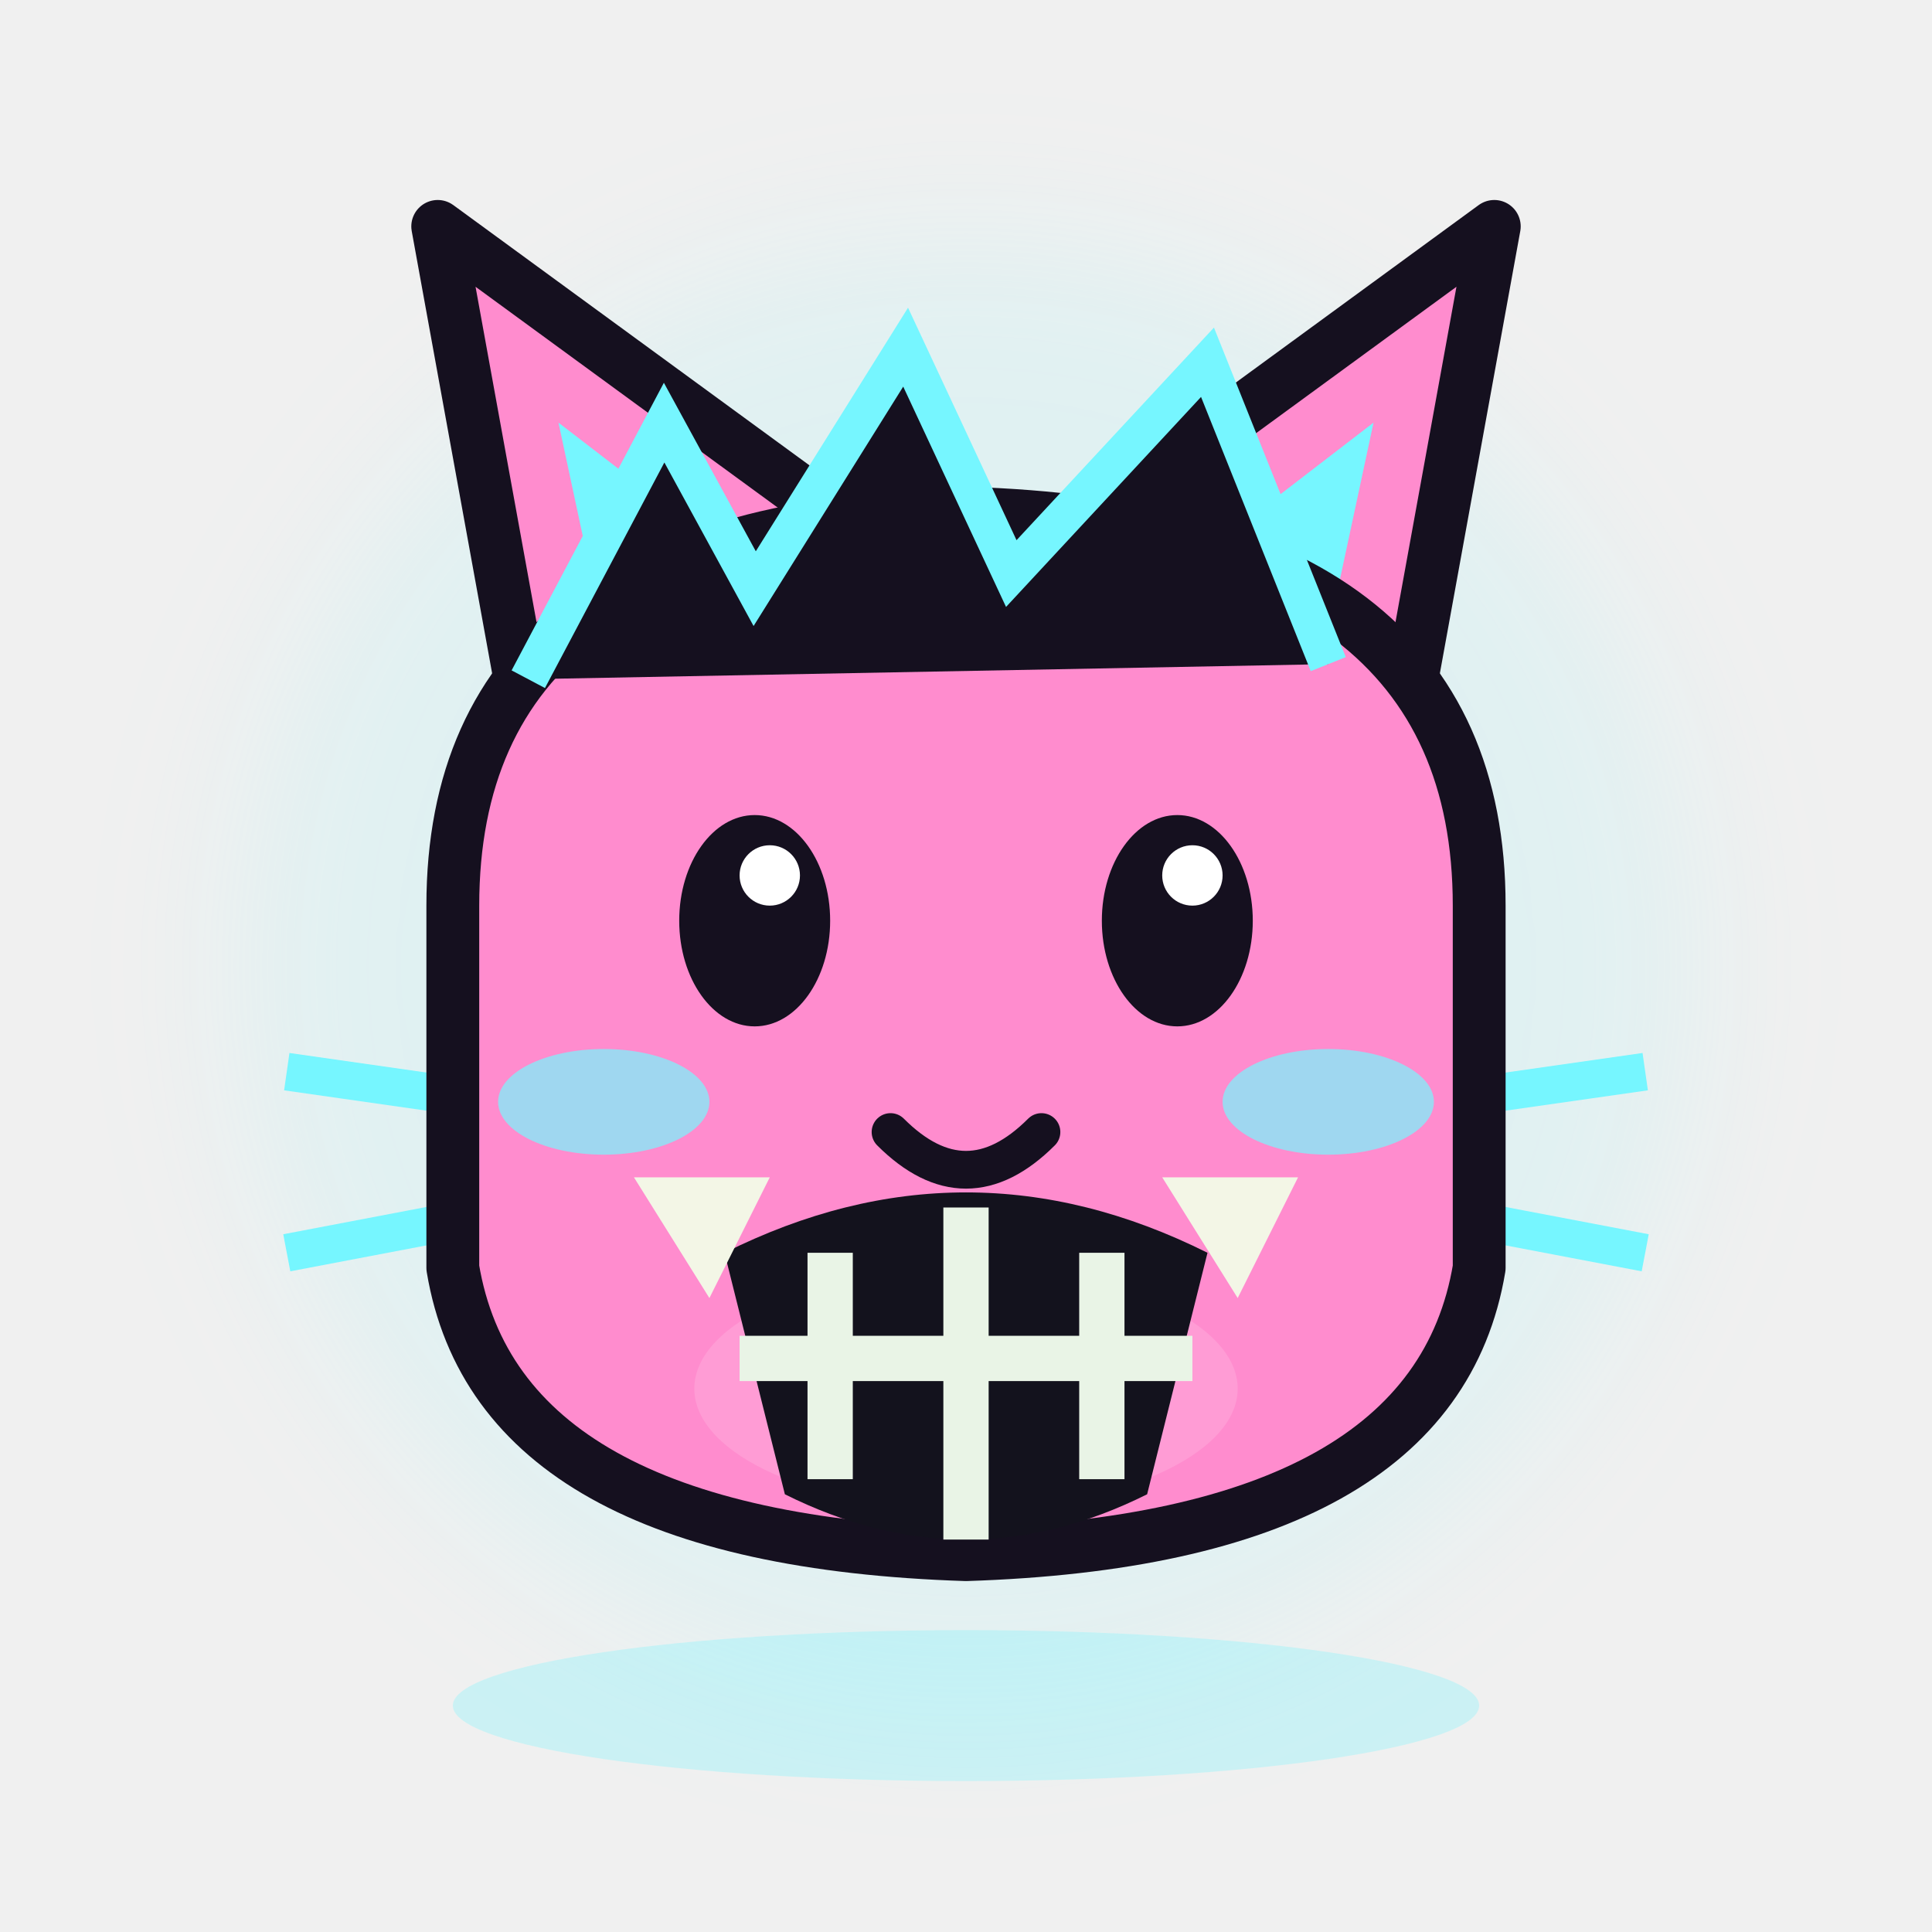
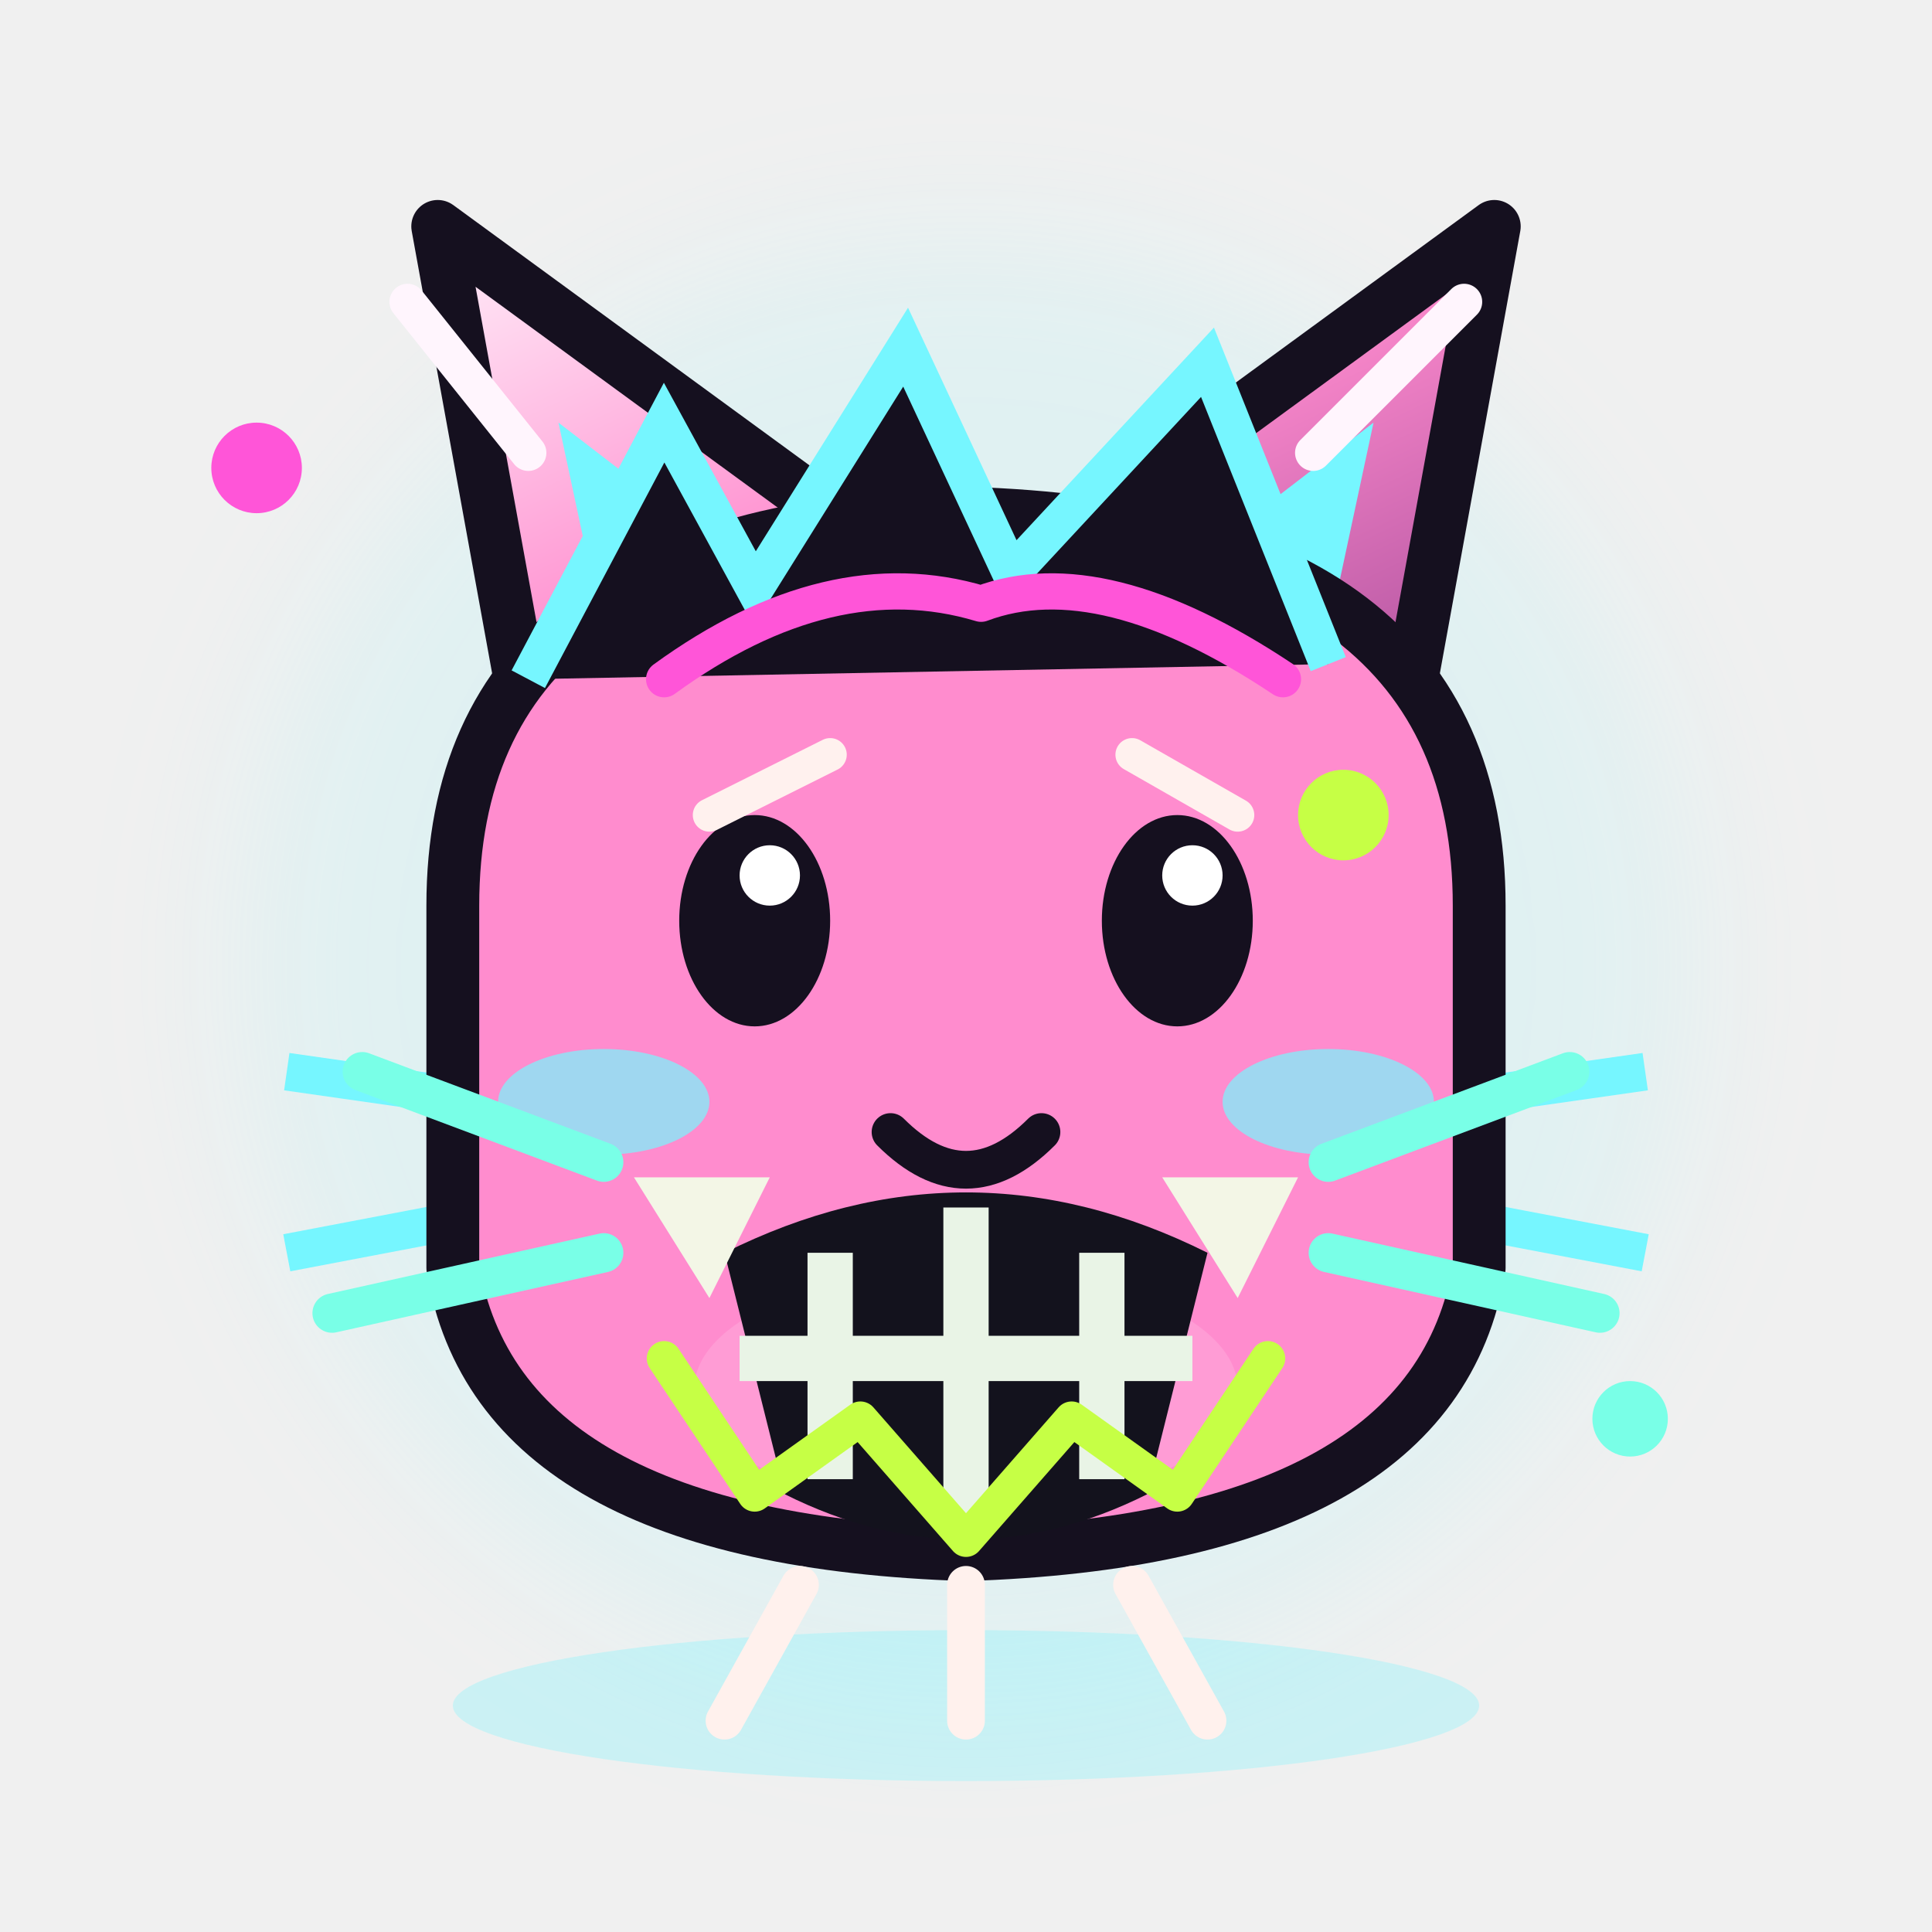
- <svg xmlns="http://www.w3.org/2000/svg" viewBox="0 0 128 128" role="img" aria-label="cat original neon mascot">
+ <svg xmlns="http://www.w3.org/2000/svg" viewBox="0 0 128 128" role="img" aria-labelledby="title desc">
  <defs>
    <filter id="halo" x="-50%" y="-50%" width="200%" height="200%">
      <feGaussianBlur stdDeviation="5" />
    </filter>
+     <linearGradient id="modern" x1="0" y1="0" x2="1" y2="1">
+       <stop stop-color="#fff0fa" />
+       <stop offset=".5" stop-color="#ff8cce" />
+       <stop offset="1" stop-color="#a74c9a" />
+     </linearGradient>
  </defs>
  <style>@media(prefers-reduced-motion:no-preference){#mascot{transform-origin:64px 85px}@keyframes a{0%,8%,12%,100%{opacity:0}9%,11%{opacity:1}}#extra{animation:a 4s steps(1,end) infinite}}}</style>
  <g id="mascot">
    <ellipse cx="64" cy="113" rx="34" ry="5" fill="#76f6ff" opacity=".3" />
    <circle cx="64" cy="64" r="48" fill="#76f6ff" opacity=".13" filter="url(#halo)" />
-     <path d="M35 48 29 15 55 34M93 48 99 15 73 34" fill="#ff8cce" stroke="#15101f" stroke-width="3.5" stroke-linejoin="round" />
+     <path d="M35 48 29 15 55 34M93 48 99 15 73 34" fill="url(#modern)" stroke="#15101f" stroke-width="3.5" stroke-linejoin="round" />
    <path d="M37 28 40 42 50 38M91 28 88 42 78 38" fill="#76f6ff" />
    <path d="M40 74 19 71M40 79 19 83M88 74 109 71M88 79 109 83" stroke="#76f6ff" stroke-width="2.5" />
    <path d="M30 60 Q30 35 64 34 Q98 35 98 60 L98 84 Q95 102 64 103 Q33 102 30 84Z" fill="#ff8cce" stroke="#15101f" stroke-width="3.5" stroke-linejoin="round" />
    <ellipse cx="64" cy="92" rx="18" ry="8" fill="#fff" opacity=".14" />
    <ellipse cx="50" cy="61" rx="5" ry="7" fill="#15101f" />
    <ellipse cx="78" cy="61" rx="5" ry="7" fill="#15101f" />
    <circle cx="51" cy="58" r="2" fill="#fff" />
    <circle cx="79" cy="58" r="2" fill="#fff" />
    <path d="M59 75 Q64 80 69 75" fill="none" stroke="#15101f" stroke-width="2.5" stroke-linecap="round" />
    <ellipse cx="40" cy="73" rx="7" ry="3.5" fill="#76f6ff" opacity=".7" />
    <ellipse cx="88" cy="73" rx="7" ry="3.5" fill="#76f6ff" opacity=".7" />
    <path d="M54 89Q64 96 74 89" stroke="#76f6ff" stroke-width="3" fill="none" stroke-linecap="round" />
    <g id="extra" opacity="0">
      <path d="M44 61h12m16 0h12" stroke="#15101f" stroke-width="5" stroke-linecap="round" />
    </g>
    <g aria-hidden="true">
      <path d="M48 83Q64 75 80 83L76 99Q64 105 52 99Z" fill="#13121d" />
      <path d="M55 83v15M64 80v22M73 83v15M49 90h30" stroke="#e9f4e6" stroke-width="3" />
      <path d="M35 45 44 28 50 39 60 23 67 38 80 24 88 44" fill="#15101f" stroke="#76f6ff" stroke-width="2.5" />
      <path d="M42 78h9l-4 8zM77 78h9l-4 8z" fill="#f3f6e6" />
    </g>
+     <g id="remaster-details" stroke-linejoin="round" stroke-linecap="round">
+       <path d="M35 30 27 20m60 10 10-10" stroke="#fff5fd" stroke-width="2.4" />
+       <path d="M44 45q11-8 21-5 8-3 20 5" fill="none" stroke="#ff55d8" stroke-width="2.4" />
+       <path d="m40 77-16-6m16 12-18 4m66-10 16-6m-16 12 18 4" fill="none" stroke="#79ffe7" stroke-width="2.6" />
+       <path d="m44 90 6 9 7-5 7 8 7-8 7 5 6-9" stroke="#c6ff45" stroke-width="2.3" fill="none" />
+       <path d="m53 105-5 9m16-9v9m11-9 5 9" stroke="#fff1ed" stroke-width="2.5" />
+       <circle cx="89" cy="54" r="3" fill="#c6ff45" />
+       <path d="m47 54 8-4m20 0 7 4" stroke="#fff1ee" stroke-width="2.2" />
+       <circle cx="17" cy="31" r="3" fill="#ff55d8" />
+       <circle cx="108" cy="94" r="2.5" fill="#79ffe7" />
+     </g>
  </g>
</svg>
